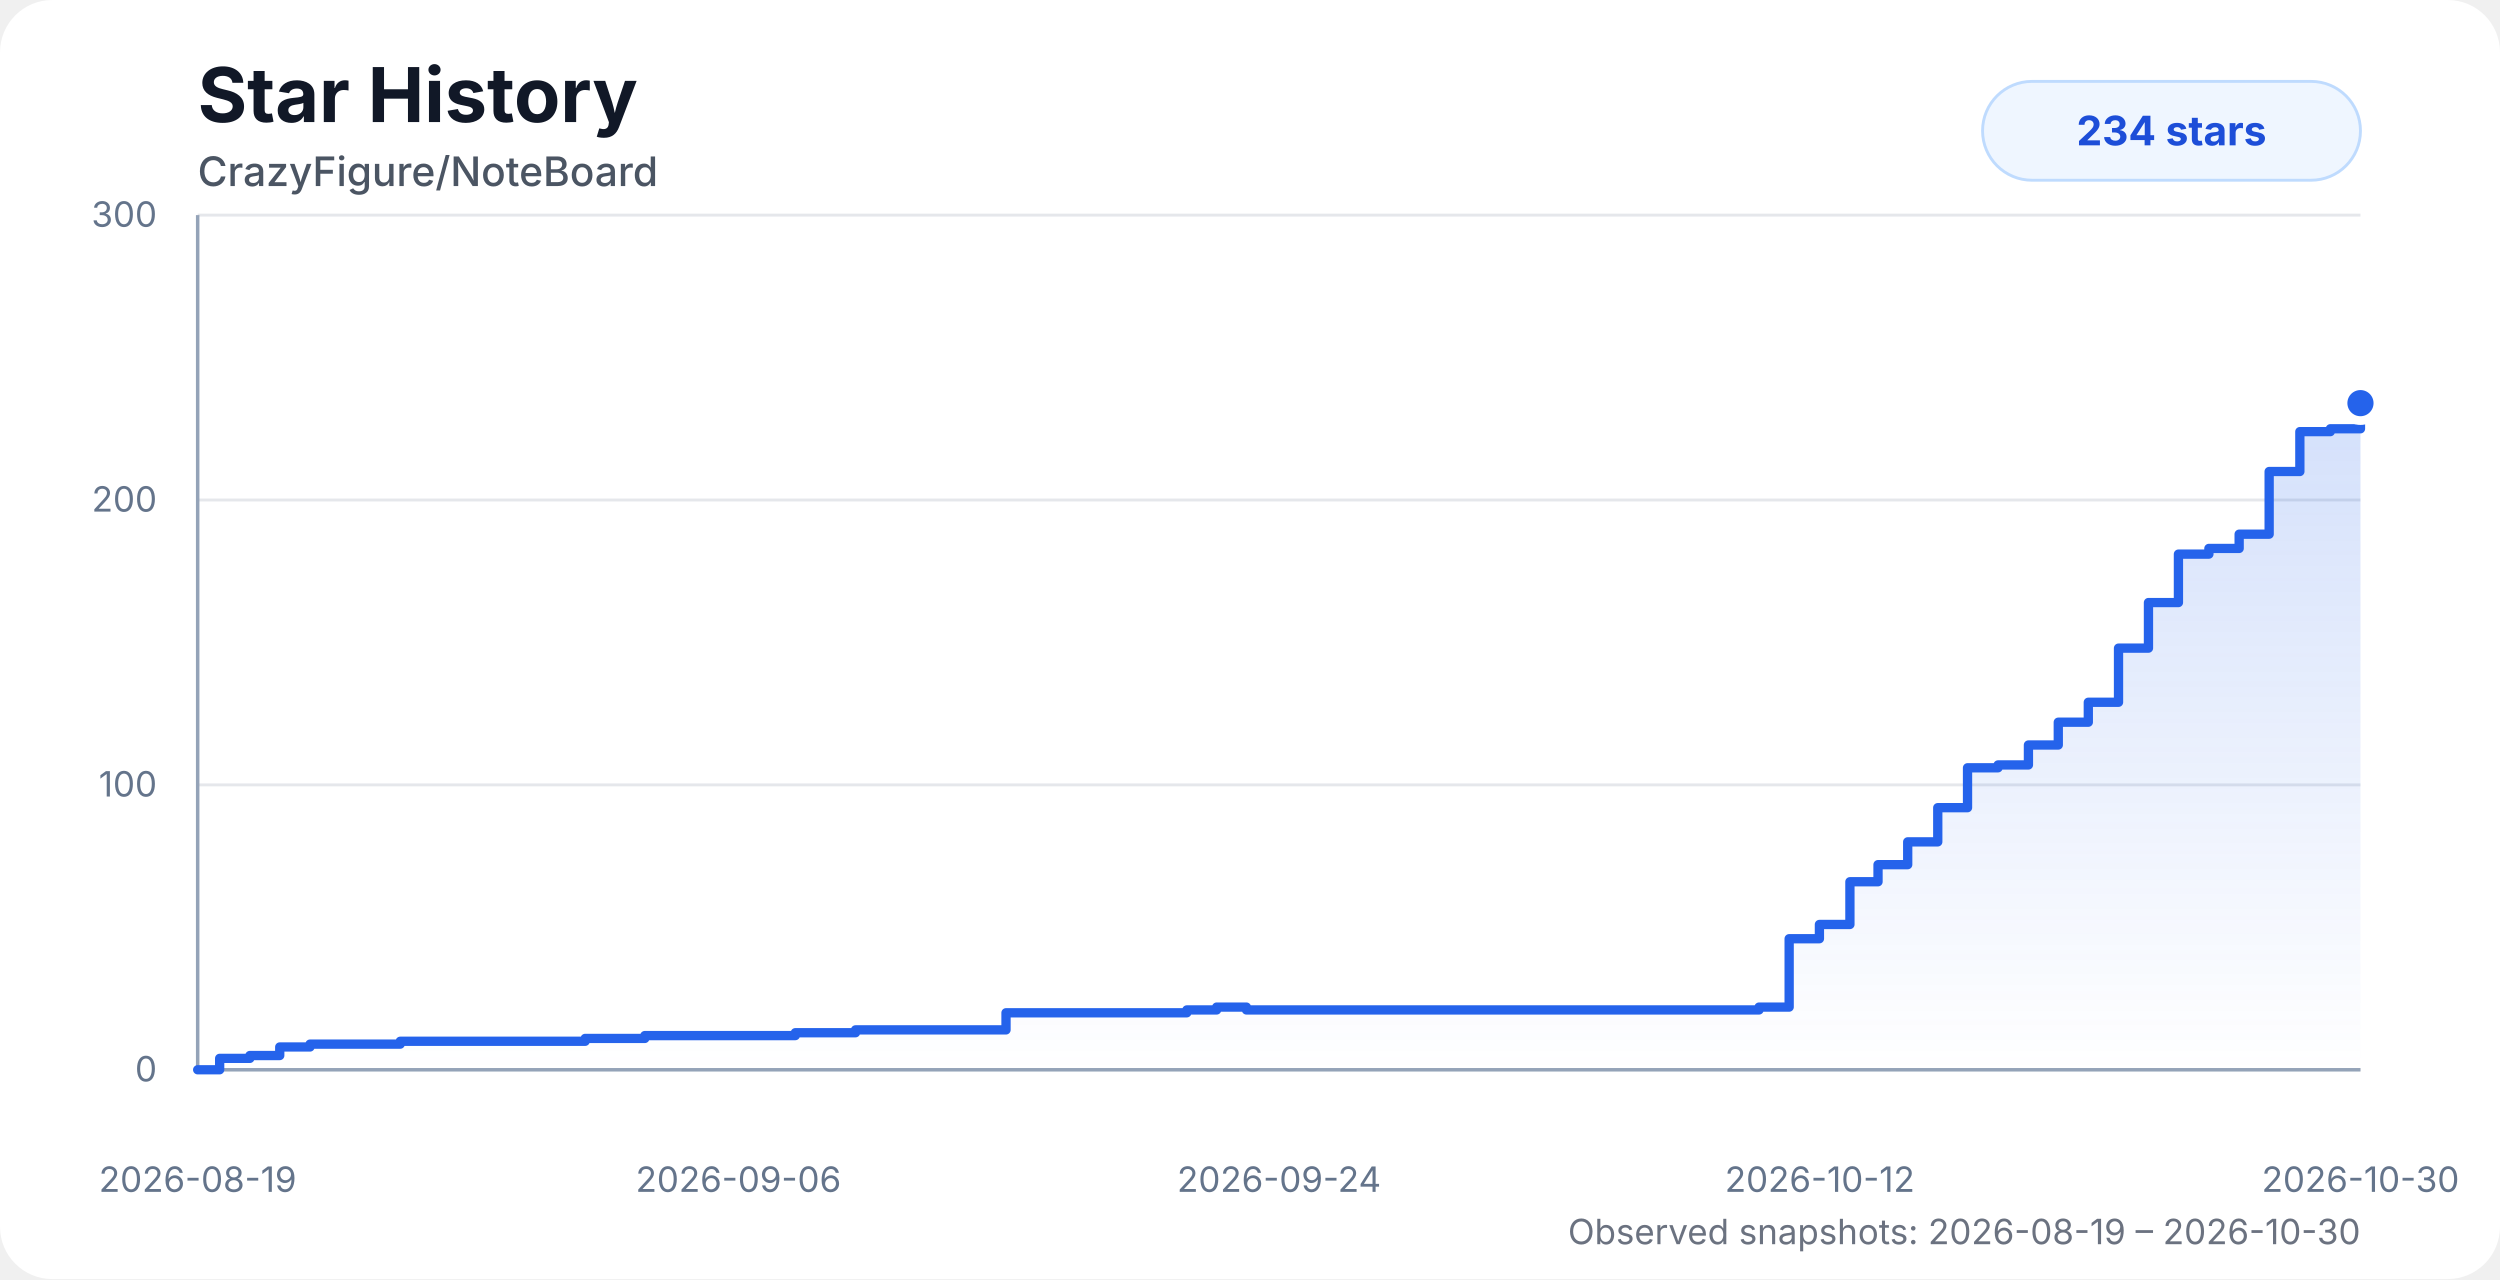
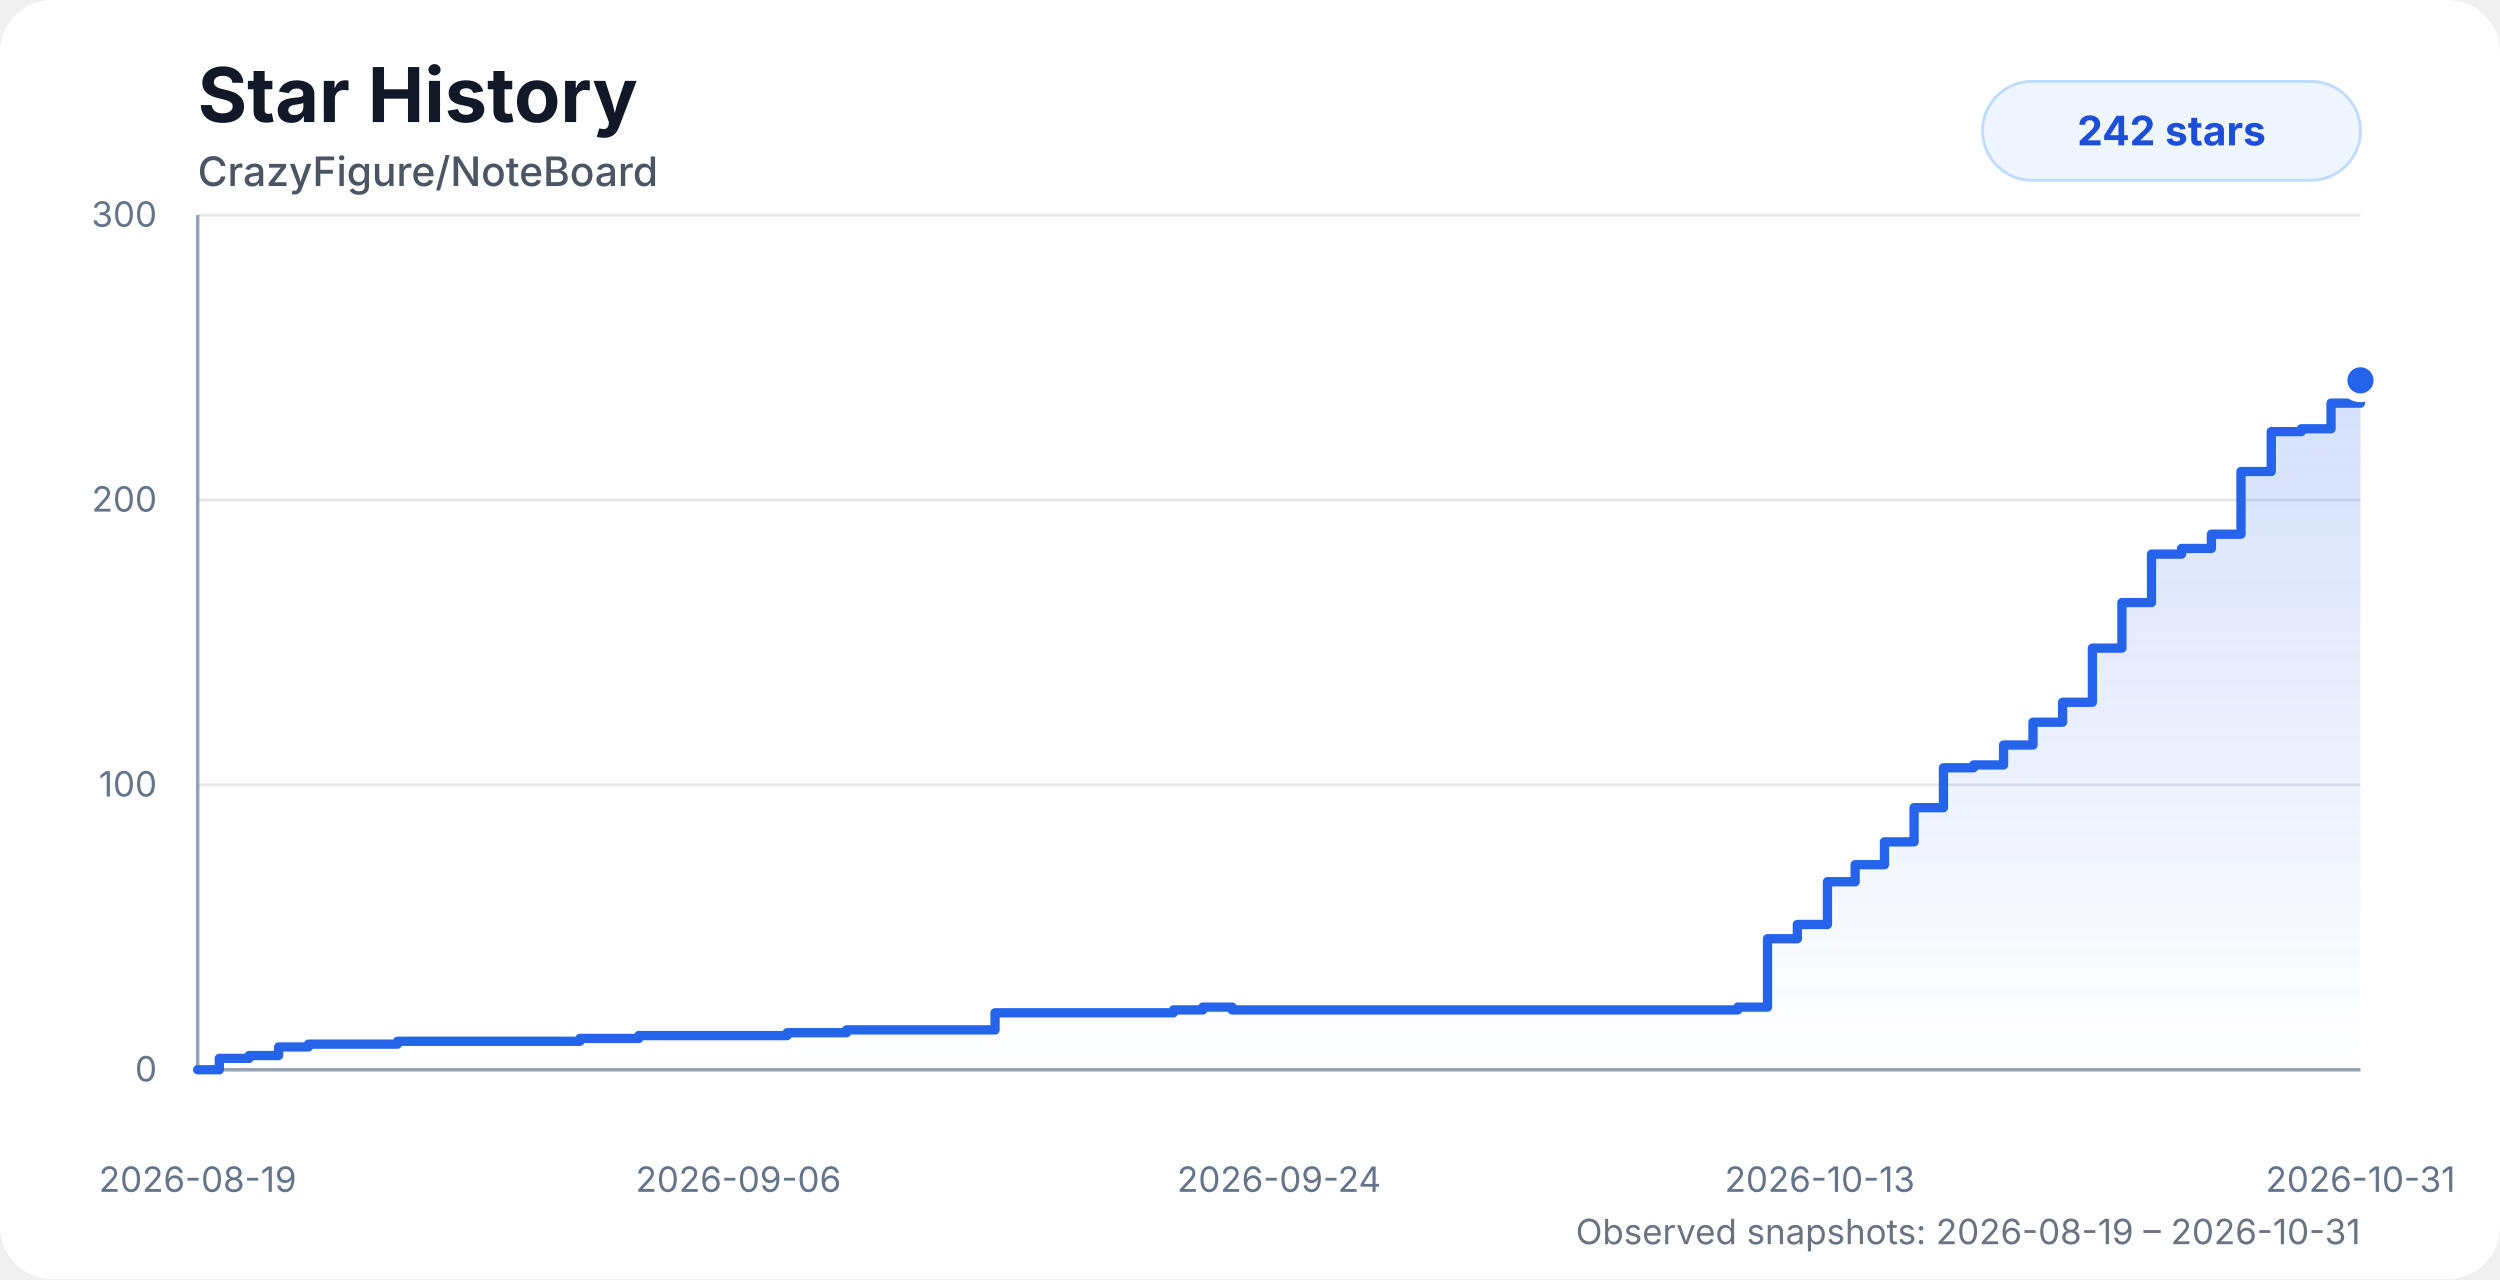
<svg xmlns="http://www.w3.org/2000/svg" width="860" height="440" viewBox="0 0 860 440" role="img" aria-labelledby="title desc">
  <style>
    .chart-bg { fill: #ffffff; }
    .title { fill: #111827; font: 700 26px system-ui, -apple-system, BlinkMacSystemFont, "Segoe UI", sans-serif; }
    .subtitle { fill: #4b5563; font: 500 14px system-ui, -apple-system, BlinkMacSystemFont, "Segoe UI", sans-serif; }
    .axis-label { fill: #64748b; font: 12px system-ui, -apple-system, BlinkMacSystemFont, "Segoe UI", sans-serif; }
    .grid { stroke: #e5e7eb; stroke-width: 1; }
    .axis { stroke: #94a3b8; stroke-width: 1.2; }
    .area { fill: url(#starGradient); opacity: 0.28; }
    .line { fill: none; stroke: #2563eb; stroke-width: 3.2; stroke-linecap: round; stroke-linejoin: round; }
    .dot { fill: #2563eb; stroke: #ffffff; stroke-width: 3; }
    .badge { fill: #eff6ff; stroke: #bfdbfe; }
    .badge-text { fill: #1d4ed8; font: 700 14px system-ui, -apple-system, BlinkMacSystemFont, "Segoe UI", sans-serif; }
    .status { fill: #6b7280; font: 12px system-ui, -apple-system, BlinkMacSystemFont, "Segoe UI", sans-serif; }
    @media (prefers-color-scheme: dark) {
      .chart-bg { fill: #0d1117; }
      .title { fill: #f8fafc; }
      .subtitle { fill: #cbd5e1; }
      .axis-label { fill: #94a3b8; }
      .grid { stroke: #1f2937; }
      .axis { stroke: #475569; }
      .dot { stroke: #0d1117; }
      .badge { fill: #172554; stroke: #1d4ed8; }
      .badge-text { fill: #bfdbfe; }
      .status { fill: #94a3b8; }
    }
  </style>
  <defs>
    <linearGradient id="starGradient" x1="0" x2="0" y1="0" y2="1">
      <stop offset="0%" stop-color="#2563eb" stop-opacity="0.72" />
      <stop offset="100%" stop-color="#2563eb" stop-opacity="0" />
    </linearGradient>
  </defs>
  <rect class="chart-bg" width="860" height="440" rx="18" />
  <text class="title" x="68" y="42">Star History</text>
  <text class="subtitle" x="68" y="64">CrazyFigure/NoteBoard</text>
  <g>
    <line class="grid" x1="68" y1="368" x2="812" y2="368" />
    <line class="grid" x1="68" y1="270" x2="812" y2="270" />
    <line class="grid" x1="68" y1="172" x2="812" y2="172" />
    <line class="grid" x1="68" y1="74" x2="812" y2="74" />
    <line class="axis" x1="68" y1="74" x2="68" y2="368" />
    <line class="axis" x1="68" y1="368" x2="812" y2="368" />
    <text class="axis-label" x="54" y="372" text-anchor="end">0</text>
    <text class="axis-label" x="54" y="274" text-anchor="end">100</text>
    <text class="axis-label" x="54" y="176" text-anchor="end">200</text>
    <text class="axis-label" x="54" y="78" text-anchor="end">300</text>
    <text class="axis-label" x="68" y="410" text-anchor="middle">2026-08-19</text>
    <text class="axis-label" x="254" y="410" text-anchor="middle">2026-09-06</text>
    <text class="axis-label" x="440" y="410" text-anchor="middle">2026-09-24</text>
-     <text class="axis-label" x="626" y="410" text-anchor="middle">2026-10-12</text>
-     <text class="axis-label" x="812" y="410" text-anchor="middle">2026-10-30</text>
+     <text class="axis-label" x="626" y="410" text-anchor="middle">2026-10-13</text>
+     <text class="axis-label" x="812" y="410" text-anchor="middle">2026-10-31</text>
  </g>
-   <path class="area" d="M 68 368 H 68 V 368 H 75.56 V 364.08 H 85.95 V 363.1 H 96.23 V 360.16 H 106.64 V 359.18 H 116.98 V 359.18 H 127.28 V 359.18 H 137.68 V 358.2 H 151.71 V 358.2 H 162.8 V 358.2 H 170.97 V 358.2 H 180.84 V 358.2 H 191.3 V 358.2 H 201.3 V 357.22 H 211.49 V 357.22 H 221.82 V 356.24 H 232.22 V 356.24 H 242.49 V 356.24 H 252.92 V 356.24 H 263.32 V 356.24 H 273.59 V 355.26 H 283.96 V 355.26 H 294.3 V 354.28 H 304.66 V 354.28 H 314.92 V 354.28 H 325.43 V 354.28 H 335.83 V 354.28 H 346.07 V 348.4 H 356.39 V 348.4 H 366.75 V 348.4 H 377.02 V 348.4 H 387.36 V 348.4 H 397.88 V 348.4 H 408.27 V 347.42 H 418.53 V 346.44 H 428.77 V 347.42 H 439.17 V 347.42 H 449.49 V 347.42 H 459.83 V 347.42 H 470.38 V 347.42 H 480.9 V 347.42 H 491.22 V 347.42 H 501.49 V 347.42 H 512.01 V 347.42 H 522.28 V 347.42 H 532.43 V 347.42 H 542.94 V 347.42 H 553.36 V 347.42 H 563.89 V 347.42 H 574.1 V 347.42 H 584.53 V 347.42 H 594.86 V 347.42 H 605.11 V 346.44 H 615.47 V 322.92 H 625.88 V 318.02 H 636.37 V 303.32 H 646.04 V 297.44 H 656.25 V 289.6 H 666.59 V 277.84 H 676.83 V 264.12 H 687.33 V 263.14 H 697.78 V 256.28 H 708.05 V 248.44 H 718.38 V 241.58 H 728.77 V 222.96 H 739.07 V 207.28 H 749.38 V 190.62 H 759.86 V 188.66 H 770.27 V 183.76 H 780.59 V 162.2 H 791.15 V 148.48 H 801.64 V 147.5 H 812 V 138.68 L 812 368 L 68 368 Z" />
-   <path class="line" d="M 68 368 H 68 V 368 H 75.56 V 364.08 H 85.95 V 363.1 H 96.23 V 360.16 H 106.64 V 359.18 H 116.98 V 359.18 H 127.28 V 359.18 H 137.68 V 358.2 H 151.71 V 358.2 H 162.8 V 358.2 H 170.97 V 358.2 H 180.84 V 358.2 H 191.3 V 358.2 H 201.3 V 357.22 H 211.49 V 357.22 H 221.82 V 356.24 H 232.22 V 356.24 H 242.49 V 356.24 H 252.92 V 356.24 H 263.32 V 356.24 H 273.59 V 355.26 H 283.96 V 355.26 H 294.3 V 354.28 H 304.66 V 354.28 H 314.92 V 354.28 H 325.43 V 354.28 H 335.83 V 354.28 H 346.07 V 348.4 H 356.39 V 348.4 H 366.75 V 348.4 H 377.02 V 348.4 H 387.36 V 348.4 H 397.88 V 348.4 H 408.27 V 347.42 H 418.53 V 346.44 H 428.77 V 347.42 H 439.17 V 347.42 H 449.49 V 347.42 H 459.83 V 347.42 H 470.38 V 347.42 H 480.9 V 347.42 H 491.22 V 347.42 H 501.49 V 347.42 H 512.01 V 347.42 H 522.28 V 347.42 H 532.43 V 347.42 H 542.94 V 347.42 H 553.36 V 347.42 H 563.89 V 347.42 H 574.1 V 347.42 H 584.53 V 347.42 H 594.86 V 347.42 H 605.11 V 346.44 H 615.47 V 322.92 H 625.88 V 318.02 H 636.37 V 303.32 H 646.04 V 297.44 H 656.25 V 289.6 H 666.59 V 277.84 H 676.83 V 264.12 H 687.33 V 263.14 H 697.78 V 256.28 H 708.05 V 248.44 H 718.38 V 241.58 H 728.77 V 222.96 H 739.07 V 207.28 H 749.38 V 190.62 H 759.86 V 188.66 H 770.27 V 183.76 H 780.59 V 162.2 H 791.15 V 148.48 H 801.64 V 147.5 H 812 V 138.68" />
-   <circle class="dot" cx="812" cy="138.68" r="6" />
+   <path class="area" d="M 68 368 H 68 V 368 H 75.45 V 364.08 H 85.7 V 363.1 H 95.84 V 360.16 H 106.11 V 359.18 H 116.32 V 359.18 H 126.47 V 359.18 H 136.73 V 358.2 H 150.57 V 358.2 H 161.51 V 358.2 H 169.57 V 358.2 H 179.3 V 358.2 H 189.62 V 358.2 H 199.48 V 357.22 H 209.54 V 357.22 H 219.73 V 356.24 H 229.98 V 356.24 H 240.12 V 356.24 H 250.4 V 356.24 H 260.66 V 356.24 H 270.79 V 355.26 H 281.02 V 355.26 H 291.22 V 354.28 H 301.44 V 354.28 H 311.56 V 354.28 H 321.93 V 354.28 H 332.19 V 354.28 H 342.29 V 348.4 H 352.47 V 348.4 H 362.69 V 348.4 H 372.82 V 348.4 H 383.02 V 348.4 H 393.4 V 348.4 H 403.64 V 347.42 H 413.77 V 346.44 H 423.86 V 347.42 H 434.13 V 347.42 H 444.31 V 347.42 H 454.51 V 347.42 H 464.9 V 347.42 H 475.28 V 347.42 H 485.47 V 347.42 H 495.6 V 347.42 H 505.97 V 347.42 H 516.1 V 347.42 H 526.11 V 347.42 H 536.48 V 347.42 H 546.76 V 347.42 H 557.15 V 347.42 H 567.21 V 347.42 H 577.51 V 347.42 H 587.69 V 347.42 H 597.81 V 346.44 H 608.03 V 322.92 H 618.29 V 318.02 H 628.64 V 303.32 H 638.17 V 297.44 H 648.25 V 289.6 H 658.45 V 277.84 H 668.55 V 264.12 H 678.91 V 263.14 H 689.22 V 256.28 H 699.34 V 248.44 H 709.53 V 241.58 H 719.78 V 222.96 H 729.94 V 207.28 H 740.11 V 190.62 H 750.45 V 188.66 H 760.72 V 183.76 H 770.9 V 162.2 H 781.31 V 148.48 H 791.66 V 147.5 H 801.88 V 138.68 H 812 V 130.84 L 812 368 L 68 368 Z" />
+   <path class="line" d="M 68 368 H 68 V 368 H 75.45 V 364.08 H 85.7 V 363.1 H 95.84 V 360.16 H 106.11 V 359.18 H 116.32 V 359.18 H 126.47 V 359.18 H 136.73 V 358.2 H 150.57 V 358.2 H 161.51 V 358.2 H 169.57 V 358.2 H 179.3 V 358.2 H 189.62 V 358.2 H 199.48 V 357.22 H 209.54 V 357.22 H 219.73 V 356.24 H 229.98 V 356.24 H 240.12 V 356.24 H 250.4 V 356.24 H 260.66 V 356.24 H 270.79 V 355.26 H 281.02 V 355.26 H 291.22 V 354.28 H 301.44 V 354.28 H 311.56 V 354.28 H 321.93 V 354.28 H 332.19 V 354.28 H 342.29 V 348.4 H 352.47 V 348.4 H 362.69 V 348.4 H 372.82 V 348.4 H 383.02 V 348.4 H 393.4 V 348.4 H 403.64 V 347.42 H 413.77 V 346.44 H 423.86 V 347.42 H 434.13 V 347.42 H 444.31 V 347.42 H 454.51 V 347.42 H 464.9 V 347.42 H 475.28 V 347.42 H 485.47 V 347.42 H 495.6 V 347.42 H 505.97 V 347.42 H 516.1 V 347.42 H 526.11 V 347.42 H 536.48 V 347.42 H 546.76 V 347.42 H 557.15 V 347.42 H 567.21 V 347.42 H 577.51 V 347.42 H 587.69 V 347.42 H 597.81 V 346.44 H 608.03 V 322.92 H 618.29 V 318.02 H 628.64 V 303.32 H 638.17 V 297.44 H 648.25 V 289.6 H 658.45 V 277.84 H 668.55 V 264.12 H 678.91 V 263.14 H 689.22 V 256.28 H 699.34 V 248.44 H 709.53 V 241.58 H 719.78 V 222.96 H 729.94 V 207.28 H 740.11 V 190.62 H 750.45 V 188.66 H 760.72 V 183.76 H 770.9 V 162.2 H 781.31 V 148.48 H 791.66 V 147.5 H 801.88 V 138.68 H 812 V 130.84" />
+   <circle class="dot" cx="812" cy="130.84" r="6" />
  <rect class="badge" x="682" y="28" width="130" height="34" rx="17" />
-   <text class="badge-text" x="747" y="50" text-anchor="middle">234 stars</text>
-   <text class="status" x="812" y="428" text-anchor="end">Observed snapshots: 2026-08-19 – 2026-10-30</text>
+   <text class="badge-text" x="747" y="50" text-anchor="middle">242 stars</text>
+   <text class="status" x="812" y="428" text-anchor="end">Observed snapshots: 2026-08-19 – 2026-10-31</text>
</svg>
